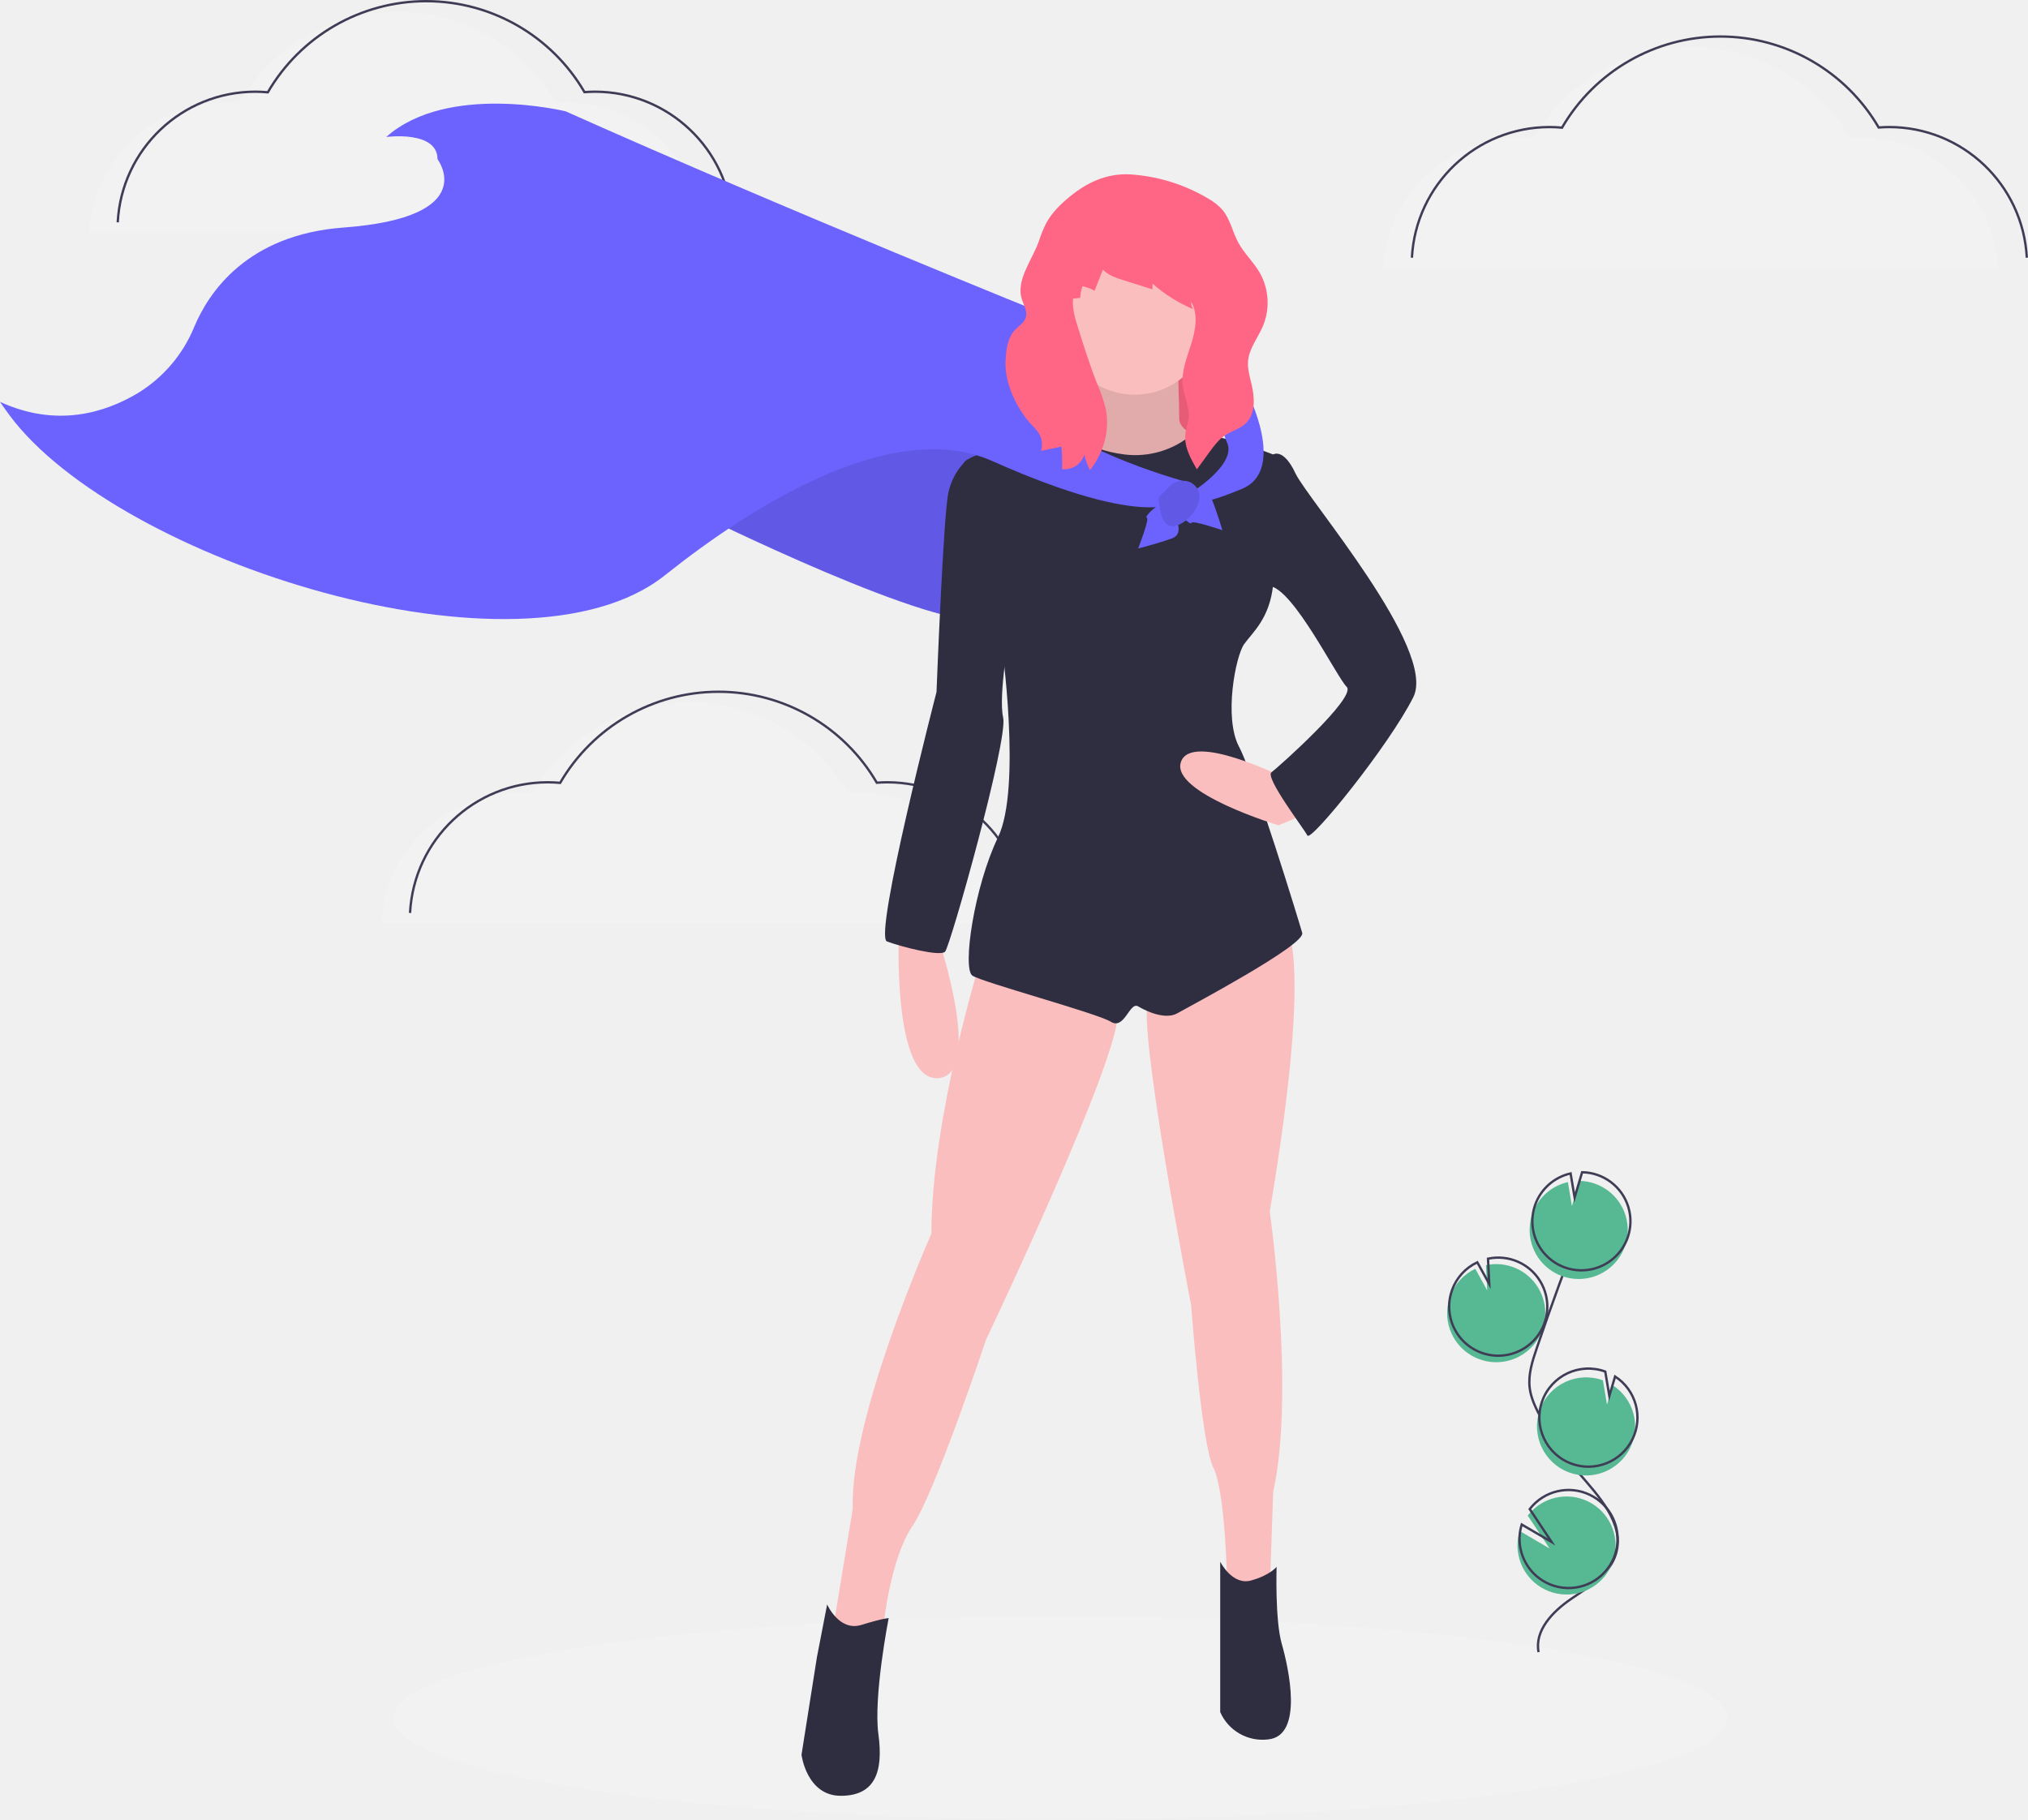
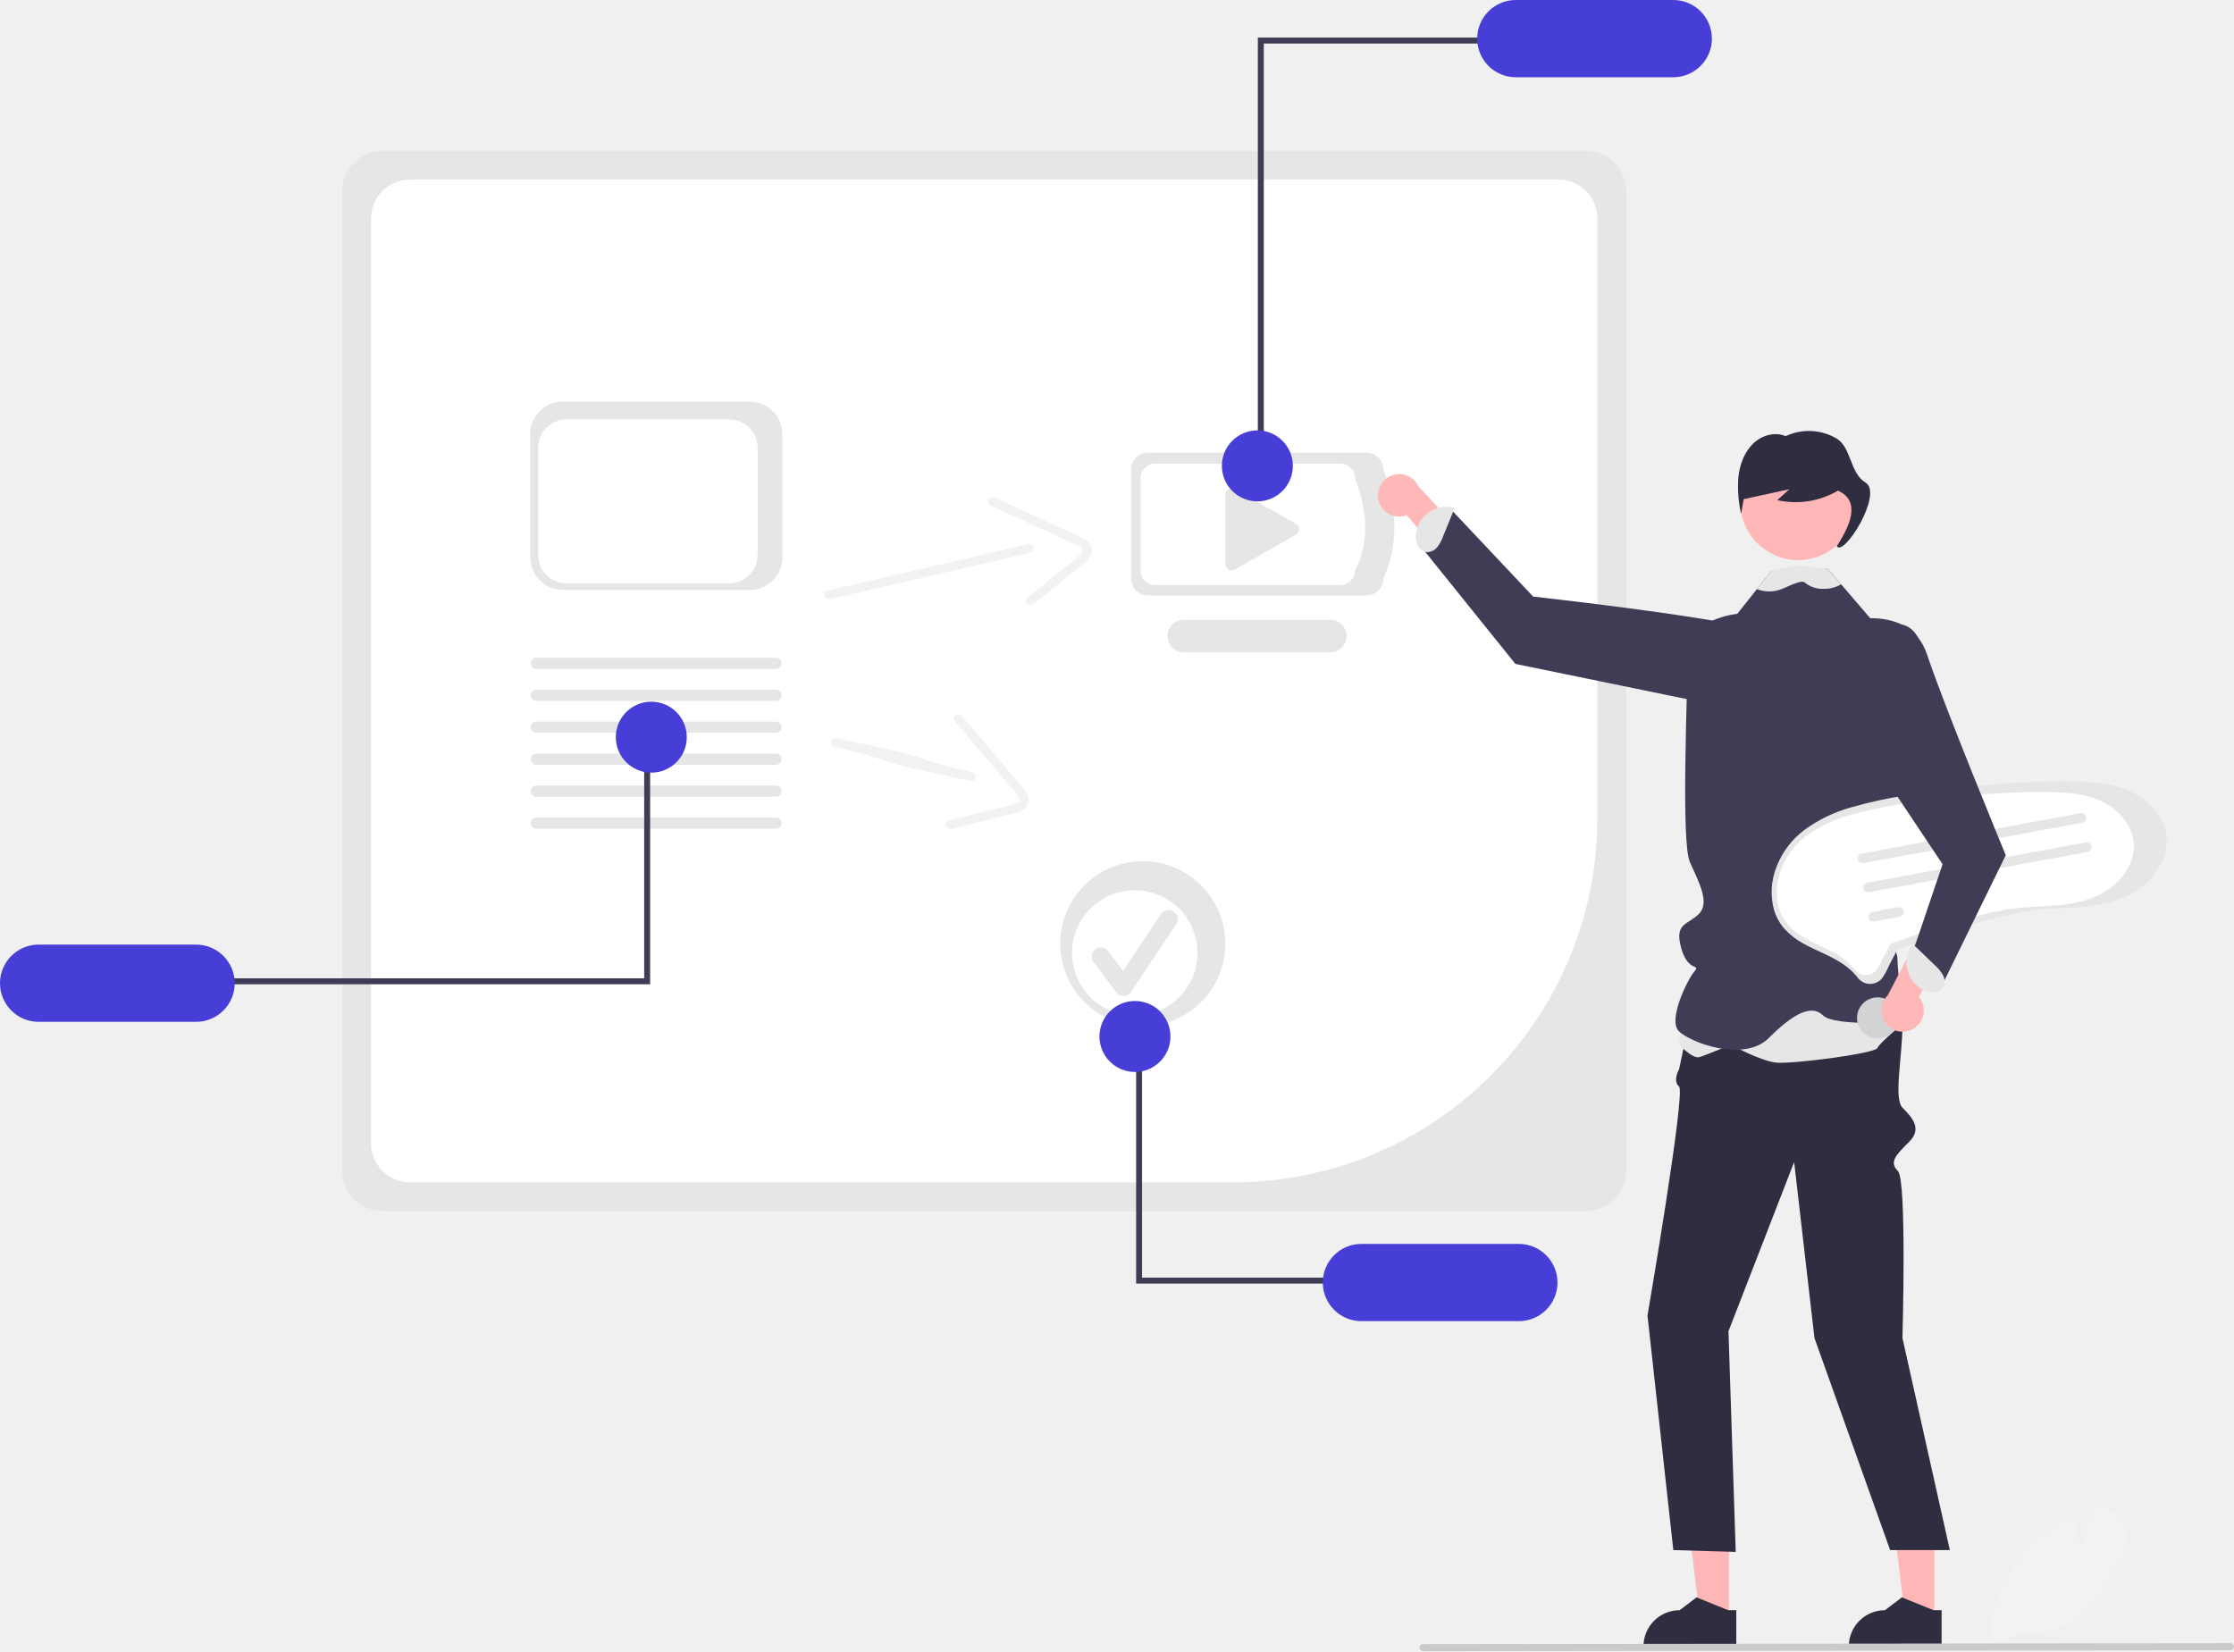
- <svg xmlns="http://www.w3.org/2000/svg" data-name="Layer 1" width="860.282" height="771.924" viewBox="0 0 860.282 771.924">
-   <ellipse cx="449.783" cy="728.924" rx="283" ry="43" fill="#f2f2f2" />
-   <path d="M797.698,640.497a20.813,20.813,0,1,0,2.772-39.915l.521,10.712-5.068-9.18a20.734,20.734,0,0,0-10.684,11.723,20.409,20.409,0,0,0-1.197,5.63A20.809,20.809,0,0,0,797.698,640.497Z" transform="translate(-170.1086 -63.78786)" fill="#57b894" />
-   <path d="M822.775,764.74c-1.789-9.11,5.963-17.187,13.621-22.437s16.605-10.408,19.218-19.317c3.755-12.804-7.43-24.53-16.136-34.642a125.3,125.3,0,0,1-16.524-24.557c-1.811-3.533-3.476-7.225-3.952-11.166-.686-5.675,1.137-11.323,2.974-16.737q9.179-27.052,19.628-53.65" transform="translate(-170.1086 -63.78786)" fill="none" stroke="#3f3d56" stroke-miterlimit="10" />
-   <path d="M798.555,637.739a20.813,20.813,0,1,0,2.772-39.915l.521,10.712-5.068-9.18a20.734,20.734,0,0,0-10.684,11.723,20.409,20.409,0,0,0-1.197,5.63A20.809,20.809,0,0,0,798.555,637.739Z" transform="translate(-170.1086 -63.78786)" fill="none" stroke="#3f3d56" stroke-miterlimit="10" />
-   <path d="M820.231,578.536a20.788,20.788,0,0,1,14.98-13.198l1.714,10.184,3.177-10.696a20.81,20.81,0,1,1-19.871,13.71Z" transform="translate(-170.1086 -63.78786)" fill="#57b894" />
-   <path d="M821.374,574.858a20.788,20.788,0,0,1,14.98-13.198l1.714,10.184,3.177-10.696a20.81,20.81,0,1,1-19.871,13.71Z" transform="translate(-170.1086 -63.78786)" fill="none" stroke="#3f3d56" stroke-miterlimit="10" />
-   <path d="M835.825,688.552a20.81,20.81,0,0,0,18.419-37.023l-2.441,8.219-1.731-10.304a.363.363,0,0,0-.053-.02,20.811,20.811,0,1,0-14.194,39.127Z" transform="translate(-170.1086 -63.78786)" fill="#57b894" />
-   <path d="M836.815,684.827a20.81,20.81,0,0,0,18.419-37.023l-2.441,8.219-1.731-10.304a.363.363,0,0,0-.053-.02A20.811,20.811,0,1,0,836.815,684.827Z" transform="translate(-170.1086 -63.78786)" fill="none" stroke="#3f3d56" stroke-miterlimit="10" />
-   <path d="M814.158,723.114A20.801,20.801,0,1,0,818.168,706.817l9.273,13.957-12.67-7.408A20.616,20.616,0,0,0,814.158,723.114Z" transform="translate(-170.1086 -63.78786)" fill="#57b894" />
-   <path d="M815.015,720.356a20.801,20.801,0,1,0,4.011-16.297l9.273,13.957-12.67-7.408A20.616,20.616,0,0,0,815.015,720.356Z" transform="translate(-170.1086 -63.78786)" fill="none" stroke="#3f3d56" stroke-miterlimit="10" />
-   <path d="M756.867,177.626a58.487,58.487,0,0,1,58.406-55.43c1.778,0,3.533.093,5.27.248a77.707,77.707,0,0,1,134.327-.064c1.466-.11,2.941-.184,4.435-.184a58.487,58.487,0,0,1,58.406,55.43" transform="translate(-170.1086 -63.78786)" fill="#f2f2f2" />
-   <path d="M769.048,173.126a58.487,58.487,0,0,1,58.406-55.43c1.778,0,3.533.093,5.27.248a77.707,77.707,0,0,1,134.327-.064c1.466-.11,2.941-.184,4.435-.184a58.487,58.487,0,0,1,58.406,55.43" transform="translate(-170.1086 -63.78786)" fill="none" stroke="#3f3d56" stroke-miterlimit="10" />
-   <path d="M331.867,455.626a58.487,58.487,0,0,1,58.406-55.43c1.778,0,3.533.093,5.27.248a77.707,77.707,0,0,1,134.327-.064c1.466-.11,2.941-.184,4.435-.184a58.487,58.487,0,0,1,58.406,55.43" transform="translate(-170.1086 -63.78786)" fill="#f2f2f2" />
-   <path d="M344.048,451.126a58.487,58.487,0,0,1,58.406-55.43c1.778,0,3.533.093,5.27.248a77.707,77.707,0,0,1,134.327-.064c1.466-.11,2.941-.184,4.435-.184a58.487,58.487,0,0,1,58.406,55.43" transform="translate(-170.1086 -63.78786)" fill="none" stroke="#3f3d56" stroke-miterlimit="10" />
-   <path d="M207.867,162.626a58.487,58.487,0,0,1,58.406-55.43c1.778,0,3.533.093,5.27.248a77.707,77.707,0,0,1,134.327-.064c1.466-.11,2.941-.184,4.435-.184a58.487,58.487,0,0,1,58.406,55.43" transform="translate(-170.1086 -63.78786)" fill="#f2f2f2" />
-   <path d="M220.048,158.126a58.487,58.487,0,0,1,58.406-55.43c1.778,0,3.533.093,5.27.248a77.707,77.707,0,0,1,134.327-.064c1.466-.11,2.941-.184,4.435-.184a58.487,58.487,0,0,1,58.406,55.43" transform="translate(-170.1086 -63.78786)" fill="none" stroke="#3f3d56" stroke-miterlimit="10" />
-   <path d="M465.161,281.261s105.12,52.198,123.969,44.948,25.374-71.772,25.374-71.772l-77.571-14.499Z" transform="translate(-170.1086 -63.78786)" fill="#6c63ff" />
-   <path d="M465.161,281.261s105.12,52.198,123.969,44.948,25.374-71.772,25.374-71.772l-77.571-14.499Z" transform="translate(-170.1086 -63.78786)" opacity="0.1" />
-   <rect x="444.033" y="139.539" width="68.872" height="60.172" fill="#ff6584" />
-   <rect x="444.033" y="139.539" width="68.872" height="60.172" opacity="0.1" />
-   <path d="M551.432,459.602s-2.9,63.072,16.674,61.622,0-59.447,0-59.447Z" transform="translate(-170.1086 -63.78786)" fill="#fbbebe" />
-   <path d="M631.903,212.389s4.35,27.549-3.625,31.174-13.049,6.525-13.049,6.525L633.353,262.412l33.348,2.175,8.7-6.525,7.975-7.25s-13.049-2.9-13.049-9.425-.725-26.099-.725-26.099Z" transform="translate(-170.1086 -63.78786)" fill="#fbbebe" />
-   <path d="M631.903,212.389s4.35,27.549-3.625,31.174-13.049,6.525-13.049,6.525L633.353,262.412l33.348,2.175,8.7-6.525,7.975-7.25s-13.049-2.9-13.049-9.425-.725-26.099-.725-26.099Z" transform="translate(-170.1086 -63.78786)" opacity="0.1" />
-   <path d="M586.23,470.477s-21.024,67.422-21.024,116.719c0,0-34.798,78.296-33.348,116.719l-8.7,52.922,12.324,4.35,9.425-7.975s2.9-28.274,12.324-42.048,31.174-79.021,31.174-79.021,57.997-121.794,55.822-139.193S586.23,470.477,586.23,470.477Z" transform="translate(-170.1086 -63.78786)" fill="#fbbebe" />
-   <path d="M714.549,455.253s13.774,6.525-5.8,122.519c0,0,10.874,76.846,1.45,118.894l-1.45,42.048H693.525l-2.9-4.35s-.725-37.698-5.8-47.848-9.425-68.872-9.425-68.872-23.199-119.619-18.124-129.769S714.549,455.253,714.549,455.253Z" transform="translate(-170.1086 -63.78786)" fill="#fbbebe" />
-   <path d="M520.983,744.514s5.075,11.599,14.499,8.7,11.599-2.9,11.599-2.9-6.525,33.348-4.35,49.298-1.45,26.099-15.949,26.099-16.674-17.399-16.674-17.399l6.525-41.323Z" transform="translate(-170.1086 -63.78786)" fill="#2f2e41" />
-   <path d="M687.725,726.39s5.075,10.15,13.049,7.975,10.874-5.8,10.874-5.8-.725,22.474,2.175,32.623,9.425,39.148-5.8,40.598a19.573,19.573,0,0,1-20.299-11.599v-63.797Z" transform="translate(-170.1086 -63.78786)" fill="#2f2e41" />
-   <circle cx="481.369" cy="135.552" r="31.898" fill="#fbbebe" />
-   <path d="M710.199,256.612s-25.267-9.921-34.383-8.586a37.259,37.259,0,0,1-28.689,8.586c-17.399-2.175-24.203-10.525-24.203-10.525s-46.844,10.525-43.944,14.875,15.949,75.396,15.949,75.396,8.7,61.622-1.45,82.646-15.224,55.822-10.874,58.722,52.922,15.949,58.722,19.574,7.975-8.7,11.599-6.525,11.599,5.8,16.674,2.9,54.372-28.999,52.922-34.073-20.299-66.697-26.824-79.021-1.45-38.423,2.175-43.498,10.874-10.874,12.324-25.374S710.199,256.612,710.199,256.612Z" transform="translate(-170.1086 -63.78786)" fill="#2f2e41" />
-   <path d="M580.578,258.721s-5.948,4.415-8.122,13.84-5.075,84.821-5.075,84.821-26.824,103.67-21.024,105.845,22.474,6.525,24.649,4.35,26.824-89.896,24.649-99.32,2.9-36.973,2.9-36.973Z" transform="translate(-170.1086 -63.78786)" fill="#2f2e41" />
-   <path d="M714.549,393.631s-39.148-19.574-43.498-6.525,41.323,26.824,41.323,26.824,15.949-5.8,15.949-9.425S714.549,393.631,714.549,393.631Z" transform="translate(-170.1086 -63.78786)" fill="#fbbebe" />
-   <path d="M702.225,259.512l7.975-2.9s4.35-2.9,9.425,7.975,60.172,74.671,50.023,94.971-43.498,61.622-44.948,58.722-18.124-24.649-15.224-26.824,36.248-31.898,31.898-36.248-22.474-41.323-32.623-42.773S702.225,259.512,702.225,259.512Z" transform="translate(-170.1086 -63.78786)" fill="#2f2e41" />
-   <path d="M616.316,198.252s-110.549-44.45-206.244-87.223c0,0-50.023-12.324-76.121,10.874,0,0,21.749-2.9,21.749,9.425,0,0,18.849,24.649-39.873,28.999-40.896,3.029-57.178,27.507-63.296,42.09A59.245,59.245,0,0,1,228.573,230.587c-14.135,8.448-34.62,14.663-58.465,3.687,0,0,1.356,2.084,3.927,5.556,46.038,62.172,217.481,116.281,278.022,68.118,37.415-29.765,96.728-67.385,139.247-48.436,66.697,29.724,79.021,16.674,79.021,16.674l2.9-7.975s-64.522-17.399-65.972-39.873S616.316,198.252,616.316,198.252Z" transform="translate(-170.1086 -63.78786)" fill="#6c63ff" />
-   <path d="M680.838,204.052s15.587,6.162,18.487,26.461c0,0,16.674,32.623-2.175,40.598s-22.474,5.8-22.474,5.8v-3.625s20.299-12.324,15.949-21.749S680.838,204.052,680.838,204.052Z" transform="translate(-170.1086 -63.78786)" fill="#6c63ff" />
-   <path d="M652.927,296.485s5.075-13.049,3.625-13.049,5.898-8.026,8.749-5.1,7.925,11.625,2.126,13.8S652.927,296.485,652.927,296.485Z" transform="translate(-170.1086 -63.78786)" fill="#6c63ff" />
-   <path d="M688.656,288.74s-13.252-4.519-13.191-3.07-8.268-5.554-5.466-8.525,11.28-8.41,13.698-2.707S688.656,288.74,688.656,288.74Z" transform="translate(-170.1086 -63.78786)" fill="#6c63ff" />
-   <path d="M667.426,268.937s6.619-3.715,10.559,2.13-4.759,15.994-10.559,15.994-5.8-12.324-5.8-12.324Z" transform="translate(-170.1086 -63.78786)" fill="#6c63ff" />
-   <path d="M667.426,268.937s6.619-3.715,10.559,2.13-4.759,15.994-10.559,15.994-5.8-12.324-5.8-12.324Z" transform="translate(-170.1086 -63.78786)" opacity="0.1" />
-   <path d="M623.821,147.286c-3.822,3.151-7.447,6.682-9.824,11.028a49.479,49.479,0,0,0-3.115,7.584c-2.932,8.437-10.219,16.982-7.135,25.365.88,2.392,2.252,4.914,1.463,7.337-.701,2.152-2.863,3.408-4.428,5.044-3.357,3.511-3.922,8.78-4.127,13.634-.376,8.889,4.512,19.364,10.418,26.019a36.356,36.356,0,0,1,3.554,4.024,9.432,9.432,0,0,1,1.113,7.759l8.603-1.796a71.363,71.363,0,0,1,.29,9.559,8.924,8.924,0,0,0,9.463-6.116,25.551,25.551,0,0,0,2.364,6.531,33.709,33.709,0,0,0,5.714-10.583,30.256,30.256,0,0,0,1.026-15.278,64.784,64.784,0,0,0-3.704-10.859c-3.04-7.683-5.522-15.572-8.002-23.454-1.288-4.093-2.591-8.32-2.201-12.593l3.057-.333a14.596,14.596,0,0,1,.965-4.934,18.101,18.101,0,0,1,5.113,1.924l3.524-8.942c2.326,2.412,5.664,3.504,8.86,4.51l12.148,3.825.074-2.404a62.353,62.353,0,0,0,17.287,10.844,3.933,3.933,0,0,1-.854-3.129c2.994,5.363,1.797,12.044-.051,17.902s-4.299,11.821-3.555,17.918c.556,4.56,2.892,8.921,2.459,13.494-.213,2.252-1.094,4.395-1.368,6.641-.653,5.356,2.163,10.455,4.881,15.116l5.285-7.259c1.934-2.657,3.928-5.371,6.667-7.187,2.812-1.864,6.296-2.701,8.747-5.019,4.374-4.139,3.819-11.191,2.396-17.042-.756-3.111-1.671-6.265-1.393-9.454.471-5.406,4.228-9.879,6.344-14.876a25.826,25.826,0,0,0-1.447-22.703c-2.625-4.503-6.592-8.13-9.066-12.718-2.463-4.567-3.402-10.001-6.777-13.943a23.522,23.522,0,0,0-5.681-4.526,74.057,74.057,0,0,0-31.506-10.279C640.835,136.812,631.919,140.61,623.821,147.286Z" transform="translate(-170.1086 -63.78786)" fill="#ff6584" />
+ <svg xmlns="http://www.w3.org/2000/svg" data-name="Layer 1" width="751.951" height="555.868" viewBox="0 0 751.951 555.868">
+   <path d="M757.765,579.763H352.83a13.625,13.625,0,0,1-13.609-13.609V236.431a13.625,13.625,0,0,1,13.609-13.609H757.765a13.625,13.625,0,0,1,13.609,13.609V566.154A13.625,13.625,0,0,1,757.765,579.763Z" transform="translate(-224.0247 -172.0659)" fill="#e6e6e6" />
+   <path d="M362.011,232.509a13.124,13.124,0,0,0-13.109,13.109V556.975a13.124,13.124,0,0,0,13.109,13.108H639.174a122.66,122.66,0,0,0,122.521-122.521V245.618a13.124,13.124,0,0,0-13.109-13.109Z" transform="translate(-224.0247 -172.0659)" fill="#fff" />
+   <path d="M683.925,372.54H610.5a5.782,5.782,0,0,1-5.776-5.776V330.219a5.782,5.782,0,0,1,5.776-5.776h73.424a5.782,5.782,0,0,1,5.776,5.776c4.543,12.932,5.189,25.221,0,36.545A5.782,5.782,0,0,1,683.925,372.54Z" transform="translate(-224.0247 -172.0659)" fill="#e6e6e6" />
+   <path d="M675.226,369.008H612.845a4.913,4.913,0,0,1-4.907-4.907V333.052a4.913,4.913,0,0,1,4.907-4.907h62.382a4.913,4.913,0,0,1,4.907,4.907c4.21,11.058,4.887,21.521,0,31.049A4.913,4.913,0,0,1,675.226,369.008Z" transform="translate(-224.0247 -172.0659)" fill="#fff" />
+   <path d="M671.862,391.683H622.4a5.488,5.488,0,0,1-.02-10.975h49.482a5.488,5.488,0,0,1,0,10.975Z" transform="translate(-224.0247 -172.0659)" fill="#e6e6e6" />
+   <path d="M638.606,336.528a2.153,2.153,0,0,0-2.146,2.149v23.261a2.145,2.145,0,0,0,3.208,1.864l20.531-11.707a2.144,2.144,0,0,0-.01-3.733l-20.53-11.555A2.142,2.142,0,0,0,638.606,336.528Z" transform="translate(-224.0247 -172.0659)" fill="#e6e6e6" />
+   <path d="M938.139,683.43a9.168,9.168,0,0,0-9.789-3.129l-.384.114-3.447,13.459c-.516-2.006-1.622-6.534-2.318-10.966l-.06-.366-.342.15a46.75,46.75,0,0,0-10.084,6.078A48.361,48.361,0,0,0,893.631,725.188l-.006.258-.006.162.456-.162,9.795-3.501a29.241,29.241,0,0,0,23.578-8.792c3.958-4.174,6.672-9.543,9.297-14.738.769-1.513,1.555-3.075,2.36-4.576A9.319,9.319,0,0,0,938.139,683.43Z" transform="translate(-224.0247 -172.0659)" fill="#f2f2f2" />
+   <path d="M687.995,340.212a7.098,7.098,0,0,0,9.517,5.28l29.275,34.056,3.706-12.572-29.023-31.157a7.136,7.136,0,0,0-13.474,4.393Z" transform="translate(-224.0247 -172.0659)" fill="#ffb8b8" />
+   <polygon points="581.955 545.239 572.267 545.239 567.658 507.87 581.957 507.87 581.955 545.239" fill="#ffb6b6" />
+   <path d="M805.721,714.141l-10.344-4.207-.296-.122-5.711,4.329a12.161,12.161,0,0,0-12.159,12.159v.395h31.237V714.141Z" transform="translate(-224.0247 -172.0659)" fill="#2f2e41" />
+   <polygon points="651.067 545.239 641.379 545.239 636.77 507.87 651.069 507.87 651.067 545.239" fill="#ffb6b6" />
+   <path d="M874.833,714.141l-10.344-4.207-.296-.122-5.711,4.329a12.161,12.161,0,0,0-12.159,12.159v.395h31.237V714.141Z" transform="translate(-224.0247 -172.0659)" fill="#2f2e41" />
+   <path d="M852.226,494.155s12.152,12.642,12.152,23.029-3.038,24.65,0,27.772,6.835,6.919,2.278,11.476-6.835,6.835-3.797,9.873,1.519,56.201,1.519,56.201L880.327,693.897H860.234l-25.475-71.391-6.835-59.239-22.105,56.96,2.441,74.282-21.006-.613-8.695-78.985s12.911-75.134,10.633-77.06,0-5.813,0-5.813l6.076-28.77Z" transform="translate(-224.0247 -172.0659)" fill="#2f2e41" />
+   <path d="M828.435,404.522s4.132-16.282-14.904-20.95-73.449-10.665-73.449-10.665l-27.499-29.18-9.318,13.532,30.827,38.308,73.043,15.003Z" transform="translate(-224.0247 -172.0659)" fill="#3f3d56" />
+   <path d="M707.794,356.262a12.889,12.889,0,0,0,1.979-3.665l3.944-9.69-1.024-.043a10.23,10.23,0,0,0-12.095,9.316,6.661,6.661,0,0,0,.644,3.621,3.947,3.947,0,0,0,2.891,2.12A4.364,4.364,0,0,0,707.794,356.262Z" transform="translate(-224.0247 -172.0659)" fill="#e6e6e6" />
+   <path d="M791.388,507.149l-2.278,16.516s4.557,4.894,6.835,4.282,10.633-4.173,10.633-4.173,9.873,5.396,15.189,6.008,33.417-3.059,34.176-4.894,9.587-9.019,9.587-9.019l-3.511-20.955Z" transform="translate(-224.0247 -172.0659)" fill="#e6e6e6" />
+   <path d="M865.383,449.369s-1.929,15.926-.41,17.392c1.519,1.458-1.519,10.686-4.557,16.762s2.278,6.835,2.278,11.392,2.278,21.265,2.278,21.265-23.544,1.519-27.341-2.278-9.873-.759-18.227,7.595-26.498,1.519-30.295-2.278,2.954-17.468,5.233-20.118-2.195.418-4.473-7.982,2.195-7.595,5.992-11.392,0-10.633-3.038-17.468-.759-57.72-.759-69.871,16.708-13.671,16.708-13.671l6.615-8.316,4.861-6.114,9.524-.38.251-.008,9.212-.372,4.473,5.21,9.873,11.498,11.392,2.278c9.114,3.038,6.835,22.025,6.835,22.025Z" transform="translate(-224.0247 -172.0659)" fill="#3f3d56" />
+   <circle cx="605.277" cy="169.023" r="19.522" fill="#ffb6b6" />
+   <path d="M851.938,334.521c-5.37-3.293-4.682-11.903-9.855-14.91a18.424,18.424,0,0,0-17.032-.715c-3.644-1.559-8.01-.315-10.925,2.5s-4.493,6.968-4.959,11.145a41.705,41.705,0,0,0,.894,12.526q.434-2.475.869-4.949l15.39-3.364q-2.044,1.836-4.087,3.672a27.956,27.956,0,0,0,20.437-3.196c6.7,3.004,5.486,9.749-.396,18.701C844.551,359.729,858.056,338.274,851.938,334.521Z" transform="translate(-224.0247 -172.0659)" fill="#2f2e41" />
+   <path d="M843.708,368.736a1.542,1.542,0,0,1-.137.099,10.227,10.227,0,0,1-5.324,1.443,9.414,9.414,0,0,1-6.782-2.127c-.995-.942-4.952,1.048-7.549,2.149a11.46,11.46,0,0,1-8.529.099l4.861-6.114,8.011-1.776h2l8.976,1.017Z" transform="translate(-224.0247 -172.0659)" fill="#e6e6e6" />
+   <path d="M974.791,727.627l-271.75.307a1.191,1.191,0,1,1-.012-2.381h.012l271.75-.307a1.191,1.191,0,0,1,0,2.381Z" transform="translate(-224.0247 -172.0659)" fill="#cacaca" />
+   <polygon points="425.383 155.694 423.383 155.694 423.383 12.651 502.04 12.651 502.04 14.651 425.383 14.651 425.383 155.694" fill="#3f3d56" />
+   <path d="M787.237,172.066h-53a13,13,0,1,0,0,26h53a13,13,0,0,0,0-26Z" transform="translate(-224.0247 -172.0659)" fill="#473ed8" />
+   <circle cx="423.223" cy="156.834" r="11.946" fill="#473ed8" />
+   <path d="M503.297,373.788,555.703,361.661l15.042-3.481c1.882-.435,1.1-3.332-.782-2.897l-52.406,12.127-15.043,3.481c-1.882.435-1.1,3.332.782,2.897Z" transform="translate(-224.0247 -172.0659)" fill="#f2f2f2" />
+   <path d="M557.413,342.206l28.055,12.905a9.289,9.289,0,0,1,2.655,1.437c.774.758.211,1.488-.421,2.149a63.263,63.263,0,0,1-5.971,4.929l-11.952,9.717c-1.5,1.22.617,3.348,2.103,2.14l10.41-8.463,5.205-4.232c1.475-1.199,3.27-2.422,3.862-4.332,1.245-4.013-3.668-5.608-6.399-6.864l-12.217-5.62L558.94,339.623c-1.74-.8-3.281,1.776-1.528,2.583Z" transform="translate(-224.0247 -172.0659)" fill="#f2f2f2" />
+   <path d="M944.566,440.449c-4.998-3.389-11.07-4.648-17.005-5.075a182.41,182.41,0,0,0-20.252.024q-10.51.416-20.977,1.521-10.452,1.106-20.817,2.899a153.828,153.828,0,0,0-18.331,4.012,49.195,49.195,0,0,0-15.852,7.655,28.072,28.072,0,0,0-9.315,12.325,22.891,22.891,0,0,0-.899,14.456,17.234,17.234,0,0,0,3.408,6.331,23.744,23.744,0,0,0,6.348,5.026c4.958,2.831,10.576,4.533,15.06,8.158a21.29,21.29,0,0,1,3.215,3.197,5.835,5.835,0,0,0,2.583,2.032,5.275,5.275,0,0,0,5.668-1.459,19.189,19.189,0,0,0,2.231-3.966l2.366-4.564a6.382,6.382,0,0,1,.591-1.141c.177-.211-.14.004-.079-.051.033-.031.102-.03.14-.054a3.427,3.427,0,0,1,.611-.234q3.282-1.251,6.594-2.425c8.149-2.904,16.397-5.581,24.774-7.75a119.875,119.875,0,0,1,13.096-2.74c5.716-.814,11.518-.72,17.26-1.276,6.182-.599,12.56-1.85,17.862-5.254a23.193,23.193,0,0,0,9.602-11.493,16.08,16.08,0,0,0,.801-7.116C952.56,448.052,949.01,443.462,944.566,440.449Z" transform="translate(-224.0247 -172.0659)" fill="#e6e6e6" />
+   <path d="M934.337,443.503c-4.517-3.062-10.004-4.2-15.367-4.586a164.839,164.839,0,0,0-18.301.022q-9.497.376-18.956,1.374-9.445 1-18.811,2.62a139.01,139.01,0,0,0-16.565,3.626A44.456,44.456,0,0,0,832.011,453.476a25.368,25.368,0,0,0-8.418,11.138,20.686,20.686,0,0,0-.813,13.063,15.574,15.574,0,0,0,3.079,5.721,21.457,21.457,0,0,0,5.737,4.542c4.48,2.558,9.557,4.097,13.609,7.372a19.239,19.239,0,0,1,2.906,2.889,5.273,5.273,0,0,0,2.334,1.836,4.767,4.767,0,0,0,5.122-1.319,17.341,17.341,0,0,0,2.016-3.584l2.138-4.124a5.767,5.767,0,0,1,.534-1.031c.16-.191-.126.004-.072-.046.03-.028.092-.027.126-.049a3.097,3.097,0,0,1,.552-.212q2.966-1.131,5.959-2.191c7.364-2.625,14.817-5.044,22.388-7.003a108.324,108.324,0,0,1,11.835-2.476c5.165-.736,10.409-.65,15.597-1.153,5.586-.541,11.351-1.672,16.141-4.748a20.959,20.959,0,0,0,8.677-10.386,14.531,14.531,0,0,0,.724-6.43C941.561,450.373,938.352,446.226,934.337,443.503Z" transform="translate(-224.0247 -172.0659)" fill="#fff" />
+   <path d="M924.877,449.033,851.276,462.607a1.628,1.628,0,1,1-.6-3.201l.01-.002,73.601-13.575a1.628,1.628,0,1,1,.591,3.203Z" transform="translate(-224.0247 -172.0659)" fill="#e6e6e6" />
+   <path d="M926.69,458.862,853.089,472.437a1.628,1.628,0,1,1-.6-3.201l.01-.002,73.601-13.575a1.628,1.628,0,1,1,.591,3.203Z" transform="translate(-224.0247 -172.0659)" fill="#e6e6e6" />
+   <path d="M863.479,480.684l-8.577,1.582a1.628,1.628,0,0,1-.591-3.203l8.577-1.582a1.628,1.628,0,0,1,.591,3.203Z" transform="translate(-224.0247 -172.0659)" fill="#e6e6e6" />
+   <circle cx="856.01" cy="514.742" r="6.921" transform="translate(-303.1895 -8.26639) rotate(-10.45006)" fill="#d1d3d4" />
+   <path d="M476.366,370.688H413.5a11.021,11.021,0,0,1-11.008-11.008V318.248a11.021,11.021,0,0,1,11.008-11.008h62.866A11.021,11.021,0,0,1,487.374,318.248v41.433A11.021,11.021,0,0,1,476.366,370.688Z" transform="translate(-224.0247 -172.0659)" fill="#e6e6e6" />
+   <path d="M469.457,368.456H414.744a9.592,9.592,0,0,1-9.58-9.58V322.817a9.592,9.592,0,0,1,9.58-9.58h54.713a9.592,9.592,0,0,1,9.58,9.58V358.876A9.592,9.592,0,0,1,469.457,368.456Z" transform="translate(-224.0247 -172.0659)" fill="#fff" />
+   <path d="M485.221,408.017H404.555a1.882,1.882,0,0,1,0-3.764h80.666a1.882,1.882,0,0,1,0,3.764Z" transform="translate(-224.0247 -172.0659)" fill="#e6e6e6" />
+   <path d="M485.221,397.261H404.555a1.882,1.882,0,0,1,0-3.764h80.666a1.882,1.882,0,0,1,0,3.764Z" transform="translate(-224.0247 -172.0659)" fill="#e6e6e6" />
+   <path d="M485.221,418.772H404.555a1.882,1.882,0,1,1,0-3.764h80.666a1.882,1.882,0,1,1,0,3.764Z" transform="translate(-224.0247 -172.0659)" fill="#e6e6e6" />
+   <path d="M485.221,429.527H404.555a1.882,1.882,0,1,1,0-3.764h80.666a1.882,1.882,0,1,1,0,3.764Z" transform="translate(-224.0247 -172.0659)" fill="#e6e6e6" />
+   <path d="M485.221,440.283H404.555a1.882,1.882,0,1,1,0-3.764h80.666a1.882,1.882,0,1,1,0,3.764Z" transform="translate(-224.0247 -172.0659)" fill="#e6e6e6" />
+   <path d="M485.221,451.038H404.555a1.882,1.882,0,0,1,0-3.764h80.666a1.882,1.882,0,0,1,0,3.764Z" transform="translate(-224.0247 -172.0659)" fill="#e6e6e6" />
+   <polygon points="216.83 254.306 218.83 254.306 218.83 331.349 74.173 331.349 74.173 329.349 216.83 329.349 216.83 254.306" fill="#3f3d56" />
+   <path d="M237.025,516.066h53a13,13,0,0,0,0-26h-53a13,13,0,0,0,0,26Z" transform="translate(-224.0247 -172.0659)" fill="#473ed8" />
+   <circle cx="219.223" cy="248.166" r="11.946" fill="#473ed8" />
+   <path d="M504.992,423.551c17.539,3.728,13.077,4.455,30.616,8.183l15.103,3.21c1.889.402,2.406-2.554.516-2.956-17.539-3.728-13.077-4.455-30.616-8.183l-15.103-3.21c-1.889-.402-2.407,2.554-.516,2.956Z" transform="translate(-224.0247 -172.0659)" fill="#f2f2f2" />
+   <path d="M545.388,414.829l19.961,23.563a9.288,9.288,0,0,1,1.798,2.425c.381,1.015-.439,1.437-1.291,1.769A63.258,63.258,0,0,1,558.36,444.525l-14.941,3.748c-1.876.471-.858,3.295,1,2.829l13.013-3.265,6.507-1.632c1.843-.462,3.987-.812,5.332-2.292,2.826-3.109-.951-6.633-2.894-8.927L557.685,424.726l-9.819-11.591c-1.238-1.461-3.724.222-2.477,1.694Z" transform="translate(-224.0247 -172.0659)" fill="#f2f2f2" />
+   <circle cx="384.653" cy="317.695" r="27.78" fill="#e6e6e6" />
+   <circle cx="381.945" cy="320.814" r="21.119" fill="#fff" />
+   <path d="M602.18,507.338a3.089,3.089,0,0,1-2.472-1.236l-7.579-10.105a3.09,3.09,0,1,1,4.942-3.71l.002.003,4.958,6.611,12.735-19.102a3.09,3.09,0,1,1,5.142,3.428l-15.158,22.736a3.091,3.091,0,0,1-2.485,1.375C602.237,507.338,602.209,507.338,602.18,507.338Z" transform="translate(-224.0247 -172.0659)" fill="#e6e6e6" />
+   <path d="M868.075,518.379a7.098,7.098,0,0,0,1.794-10.734l22.306-38.978-13.088.711L859.429,507.149a7.136,7.136,0,0,0,8.646,11.23Z" transform="translate(-224.0247 -172.0659)" fill="#ffb8b8" />
+   <path d="M842.951,381.753s23.624-7.595,29.7,10.633,26.501,67.593,26.501,67.593l-21.944,44.809-9.873-10.633,10.552-31.138-30.379-45.568Z" transform="translate(-224.0247 -172.0659)" fill="#3f3d56" />
+   <path d="M877.961,500.212a12.89,12.89,0,0,0-2.671-3.196l-7.538-7.255-.419.935a10.23,10.23,0,0,0,4.168,14.687,6.661,6.661,0,0,0,3.602.744,3.946,3.946,0,0,0,3.041-1.899A4.364,4.364,0,0,0,877.961,500.212Z" transform="translate(-224.0247 -172.0659)" fill="#e6e6e6" />
+   <polygon points="384.412 355.068 382.412 355.068 382.412 432.111 450.069 432.111 450.069 430.111 384.412 430.111 384.412 355.068" fill="#3f3d56" />
+   <path d="M748.267,603.828a13.012,13.012,0,0,0-13-13h-53a13,13,0,0,0,0,26h53A13.012,13.012,0,0,0,748.267,603.828Z" transform="translate(-224.0247 -172.0659)" fill="#473ed8" />
+   <circle cx="382.019" cy="348.928" r="11.946" fill="#473ed8" />
</svg>
